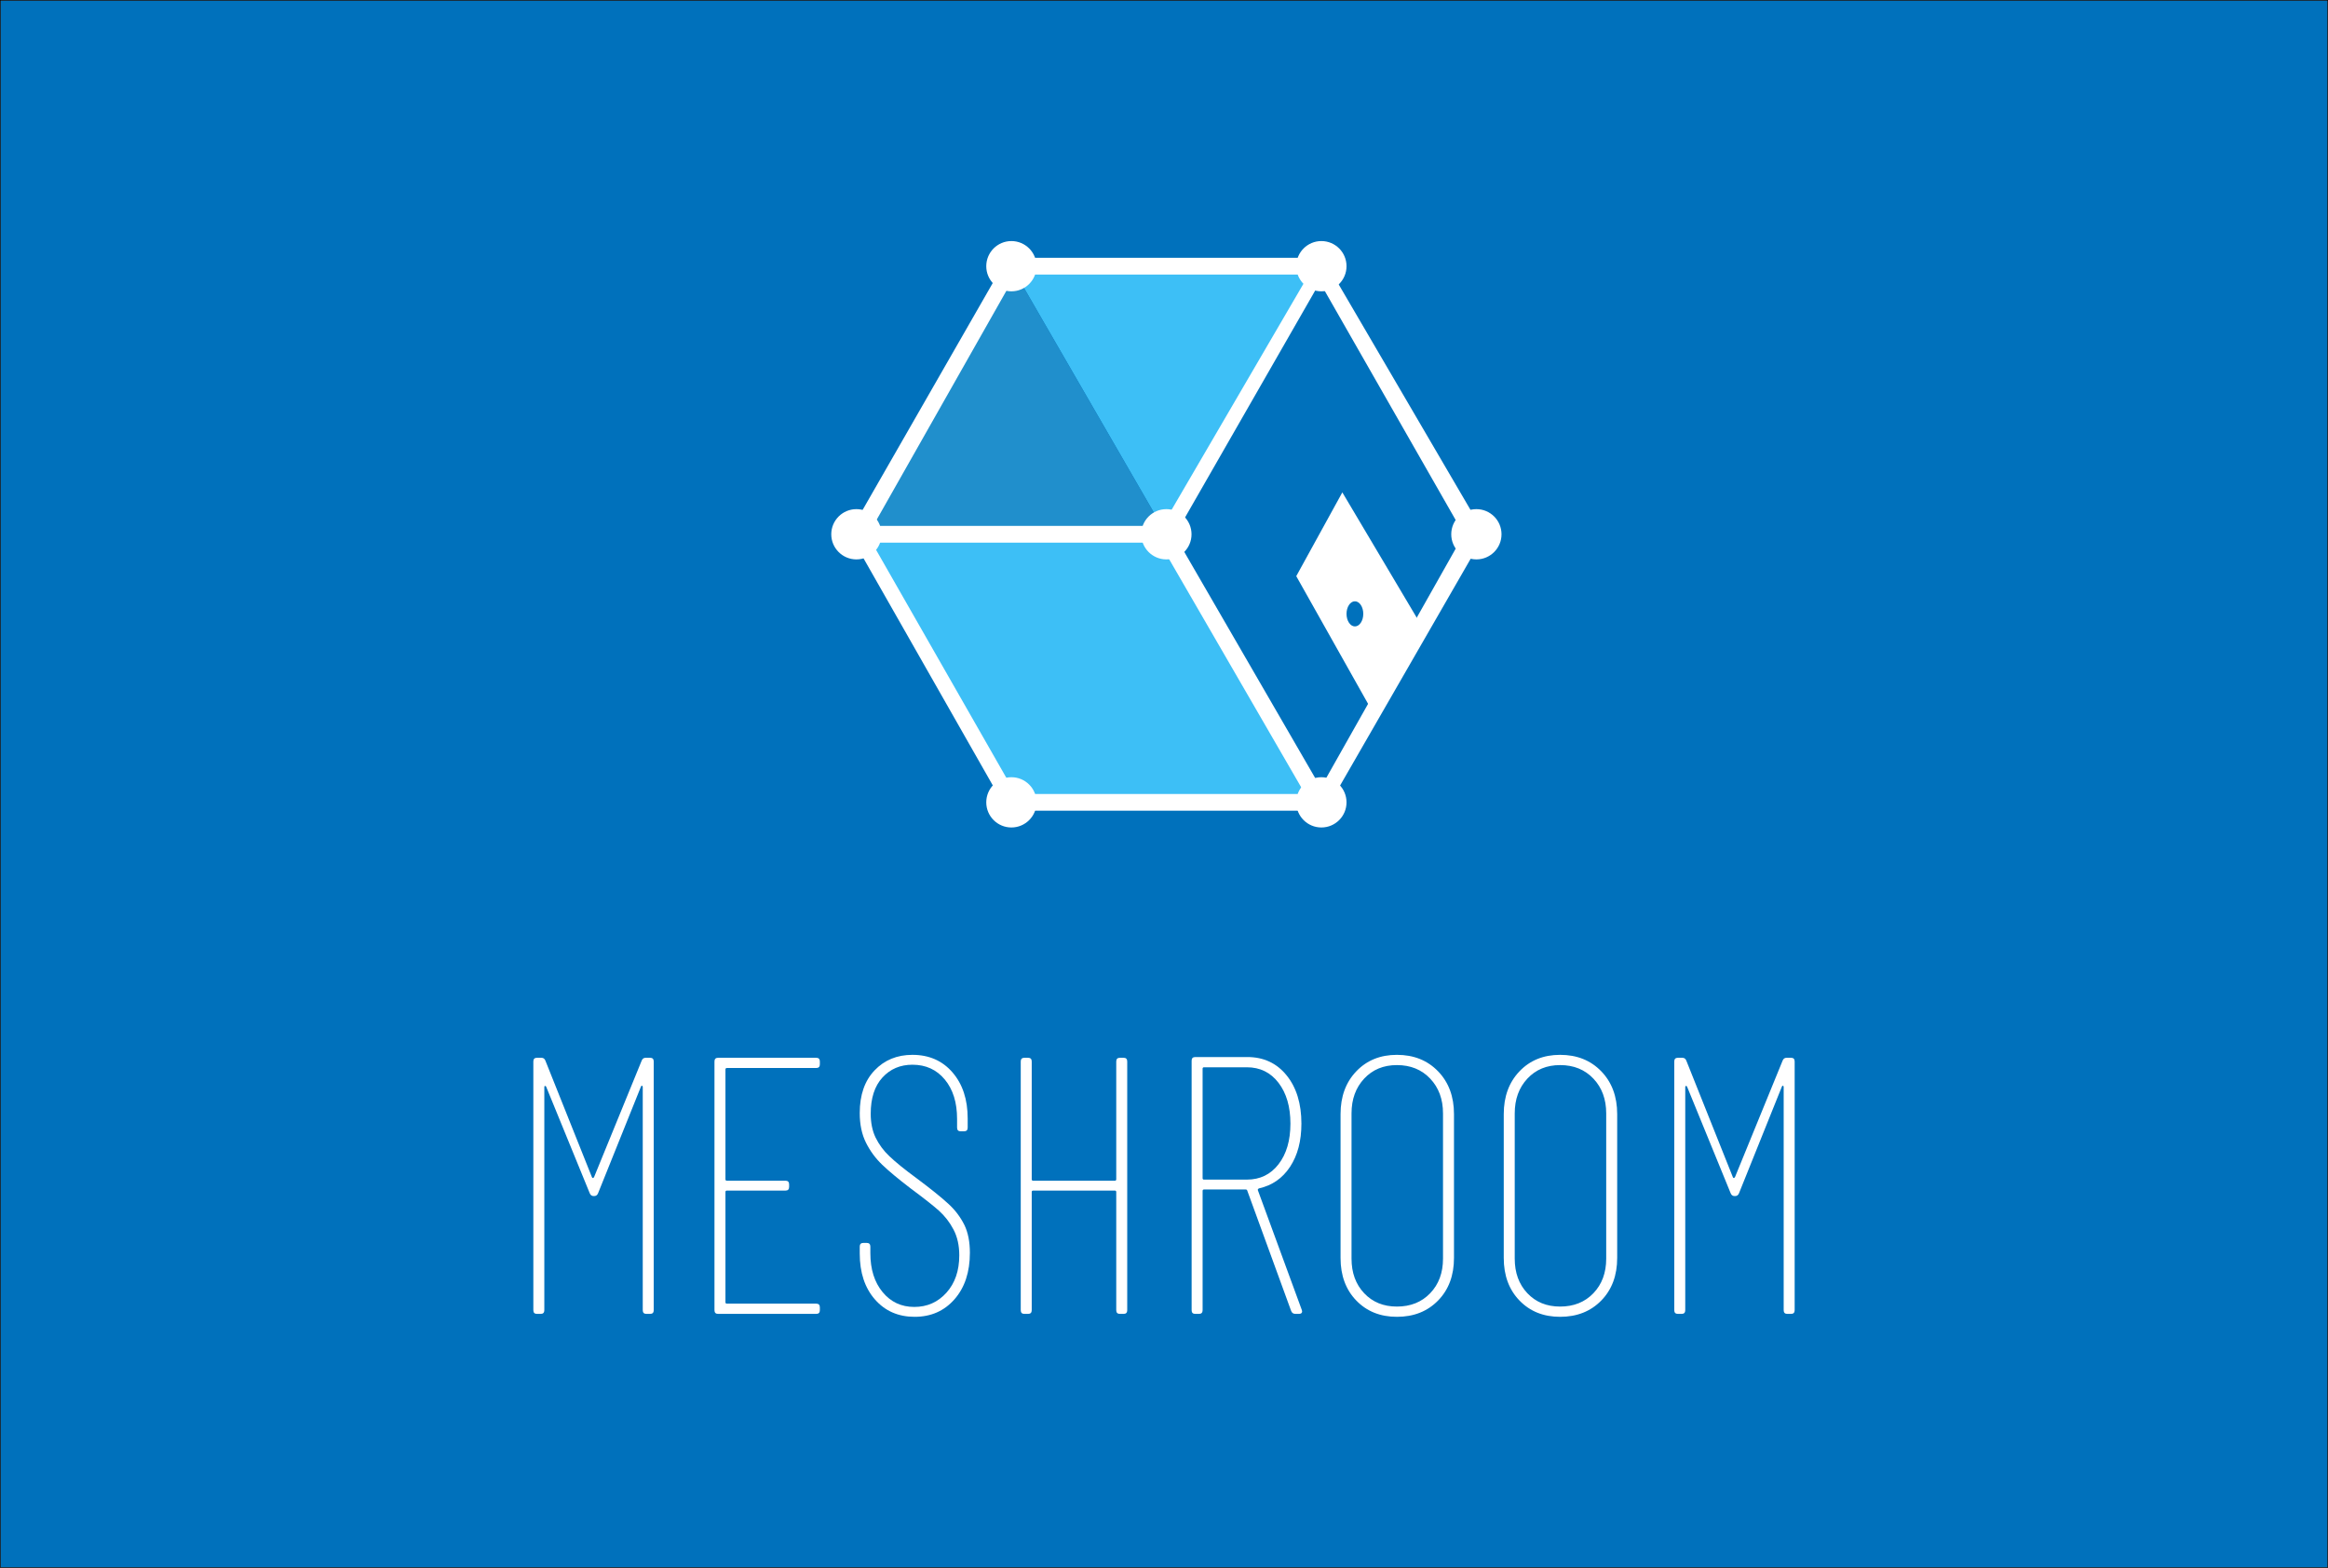
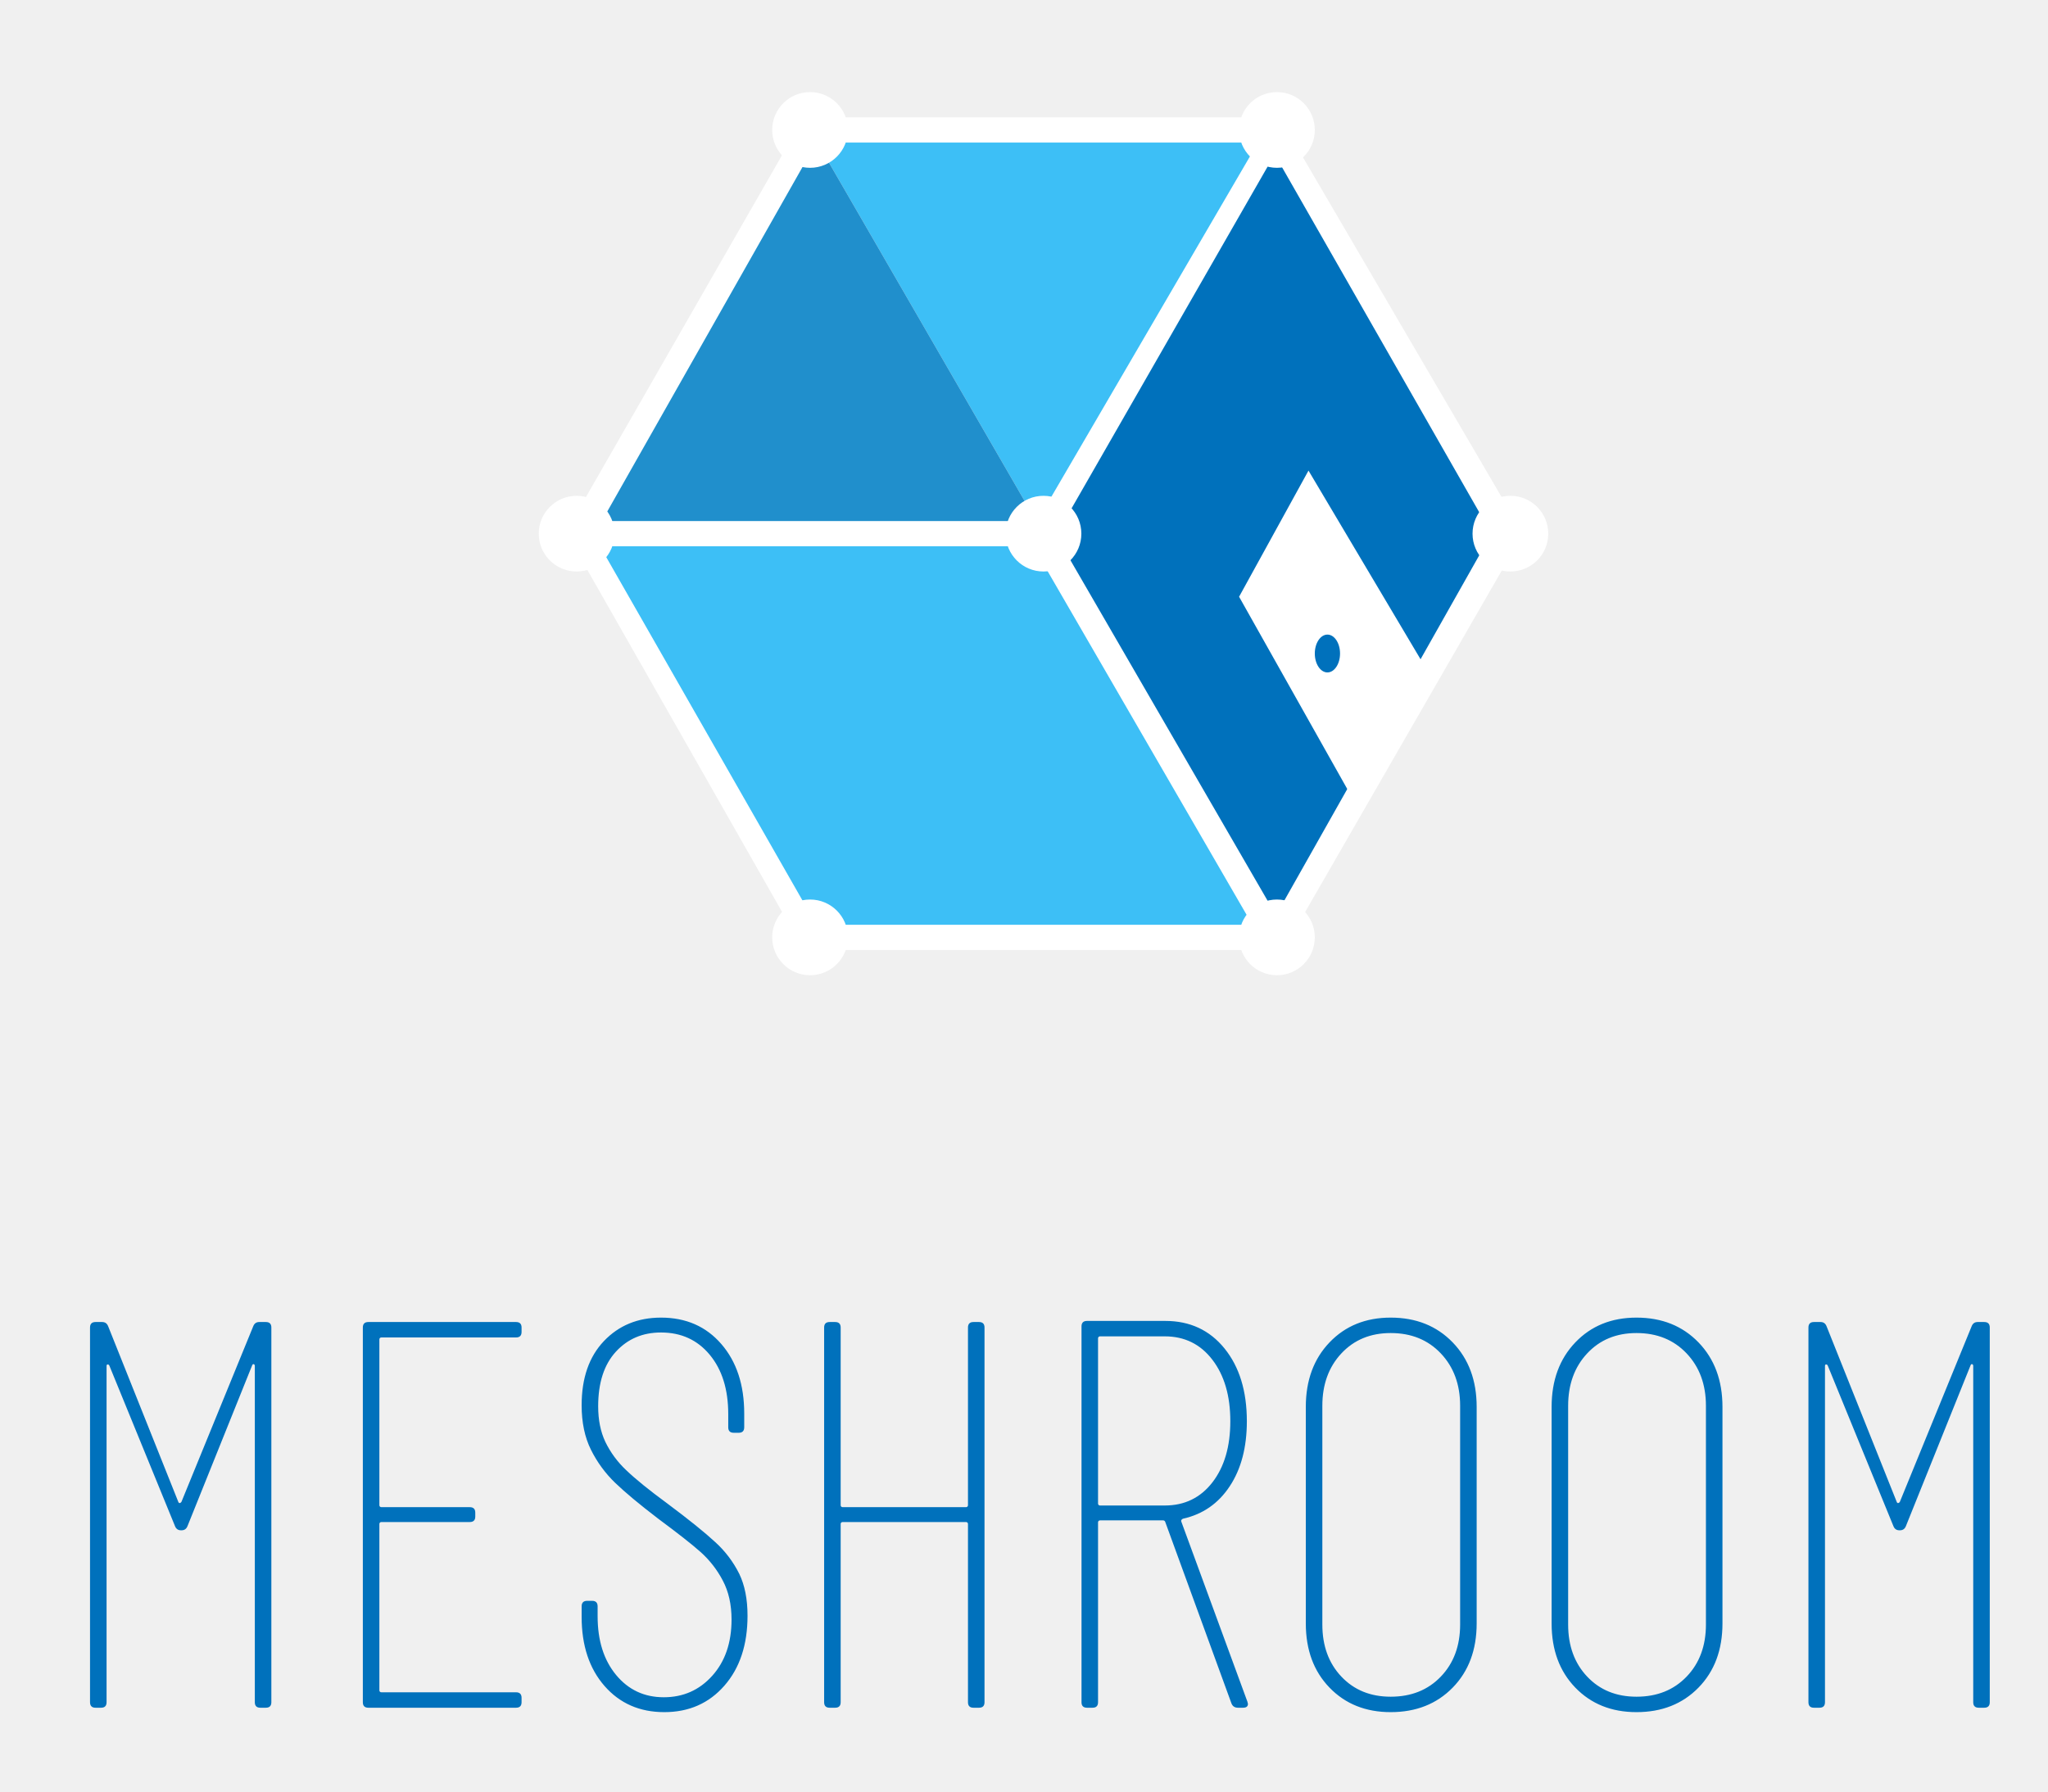
- <svg xmlns="http://www.w3.org/2000/svg" id="Calque_1" data-name="Calque 1" viewBox="0 0 3556.698 2395.519">
+ <svg xmlns="http://www.w3.org/2000/svg" id="Layer_1" data-name="Layer 1" viewBox="0 0 2902.811 2539.8">
  <defs>
-     <style>.cls-1,.cls-6{fill:#0071bc;}.cls-1{stroke:#000;stroke-miterlimit:10;}.cls-2{isolation:isolate;}.cls-3{fill:#fff;}.cls-4{fill:#3dbff6;}.cls-5{fill:#208fcc;}</style>
+     <style>.cls-1{fill:#0071bc;}.cls-2{fill:#3dbff6;}.cls-3{fill:#208fcc;}.cls-4{fill:#fff;}</style>
  </defs>
-   <rect class="cls-1" x="0.5" y="0.5" width="3555.698" height="2394.519" />
-   <g class="cls-2">
-     <g class="cls-2">
-       <path class="cls-3" d="M812.679,2013.202v-380.154c0-3.721,1.861-5.591,5.591-5.591h6.708q4.468,0,6.149,4.473l71,177.778c.367,1.118.926,1.59,1.677,1.397a2.493,2.493,0,0,0,1.677-1.397l72.676-177.778c1.118-2.979,3.162-4.473,6.15-4.473h6.708c3.721,0,5.59,1.87,5.59,5.591v380.154q0,5.596-5.59,5.591H985.426q-5.595,0-5.591-5.591V1672.181c0-1.118-.375-1.765-1.118-1.957-.751-.184-1.31.279-1.677,1.397L911.631,1834.306c-1.118,2.987-3.171,4.472-6.149,4.472h-.559c-2.987,0-5.032-1.484-6.15-4.472l-66.527-162.685a1.801,1.801,0,0,0-1.677-1.118c-.751,0-1.118.56-1.118,1.678v341.021q0,5.596-5.59,5.591H818.27Q812.675,2018.793,812.679,2013.202Z" transform="translate(2.15857 -11.2623)" />
-     </g>
-     <g class="cls-2">
-       <path class="cls-3" d="M1244.823,1643.111H1108.414a1.977,1.977,0,0,0-2.236,2.235v167.716a1.975,1.975,0,0,0,2.236,2.236h89.448q5.582,0,5.59,5.59v3.914q0,5.594-5.59,5.59h-89.448a1.978,1.978,0,0,0-2.236,2.236V2000.903a1.974,1.974,0,0,0,2.236,2.236h136.409q5.582,0,5.59,5.591v4.472q0,5.596-5.59,5.591H1094.997q-5.595,0-5.591-5.591v-380.154c0-3.721,1.861-5.591,5.591-5.591h149.826c3.721,0,5.59,1.87,5.59,5.591v4.473Q1250.413,1643.114,1244.823,1643.111Z" transform="translate(2.15857 -11.2623)" />
-       <path class="cls-3" d="M1334.548,1996.711q-23.205-26.547-23.201-70.161v-10.622q0-5.583,5.59-5.591h5.032q5.582,0,5.59,5.591V1925.99q0,36.898,18.729,59.539,18.724,22.642,48.358,22.642,29.625,0,49.196-21.803,19.562-21.803,19.567-57.023,0-22.916-8.945-39.692a102.615,102.615,0,0,0-22.083-28.512q-13.143-11.741-43.327-34.103-28.512-21.803-43.606-36.338a121.689,121.689,0,0,1-24.598-33.543q-9.513-18.999-9.504-45.283,0-41.366,22.642-65.129,22.641-23.755,57.862-23.76,38.011,0,61.216,26.834,23.192,26.834,23.201,70.44V1734.236q0,5.594-5.59,5.59h-5.032q-5.594,0-5.59-5.59v-13.417q0-37.449-18.728-60.099-18.737-22.641-49.476-22.642-27.962,0-45.842,19.567-17.898,19.575-17.89,55.346,0,20.689,7.268,36.059a98.06,98.06,0,0,0,21.244,28.791q13.967,13.418,41.37,33.543,32.979,24.608,48.917,39.413a108.746,108.746,0,0,1,24.319,32.146q8.385,17.335,8.386,42.488,0,44.169-23.48,70.999-23.481,26.834-60.937,26.835Q1357.744,2023.265,1334.548,1996.711Z" transform="translate(2.15857 -11.2623)" />
-       <path class="cls-3" d="M1708.83,1627.457h5.591c3.721,0,5.59,1.87,5.59,5.591v380.154q0,5.596-5.59,5.591h-5.591q-5.594,0-5.591-5.591V1832.629a1.981,1.981,0,0,0-2.236-2.236h-124.668a1.978,1.978,0,0,0-2.236,2.236v180.573q0,5.596-5.591,5.591h-5.59q-5.596,0-5.591-5.591v-380.154c0-3.721,1.86-5.591,5.591-5.591h5.59c3.722,0,5.591,1.87,5.591,5.591v180.015a1.974,1.974,0,0,0,2.236,2.236h124.668a1.978,1.978,0,0,0,2.236-2.236V1633.048C1703.239,1629.327,1705.1,1627.457,1708.83,1627.457Z" transform="translate(2.15857 -11.2623)" />
-       <path class="cls-3" d="M1970.463,2014.32l-67.086-183.928a2.194,2.194,0,0,0-2.236-1.677h-63.731a1.978,1.978,0,0,0-2.236,2.236v182.25q0,5.596-5.59,5.591h-5.591q-5.596,0-5.591-5.591V1631.929q0-5.581,5.591-5.59h79.385q37.449,0,60.099,27.952,22.641,27.961,22.642,73.795,0,39.7-17.331,65.968-17.335,26.284-47.52,32.983c-1.493.752-2.053,1.678-1.677,2.796l67.086,182.81.559,2.236q0,3.917-5.031,3.913h-5.031Q1972.14,2018.793,1970.463,2014.32Zm-135.29-370.092v167.156a1.974,1.974,0,0,0,2.236,2.236H1902.818q30.189,0,48.357-23.479,18.161-23.48,18.17-62.055,0-38.575-18.17-62.335-18.173-23.754-48.357-23.759h-65.409A1.978,1.978,0,0,0,1835.173,1644.228Z" transform="translate(2.15857 -11.2623)" />
-       <path class="cls-3" d="M2069.966,1998.387q-24.044-24.869-24.039-65.13v-219.707q0-40.251,24.039-65.408,24.031-25.157,62.055-25.157,38.574,0,62.894,25.157,24.318,25.157,24.318,65.408v219.707q0,40.252-24.318,65.13-24.319,24.882-62.894,24.878Q2093.997,2023.265,2069.966,1998.387Zm112.928-11.181q19.563-20.402,19.567-52.831V1712.433q0-32.417-19.567-53.11-19.575-20.676-50.873-20.685-30.753,0-50.035,20.685-19.288,20.689-19.287,53.11v221.942q0,32.43,19.287,52.831,19.288,20.414,50.035,20.405Q2163.323,2007.612,2182.894,1987.207Z" transform="translate(2.15857 -11.2623)" />
-       <path class="cls-3" d="M2319.302,1998.387q-24.044-24.869-24.039-65.13v-219.707q0-40.251,24.039-65.408,24.031-25.157,62.055-25.157,38.574,0,62.894,25.157,24.318,25.157,24.318,65.408v219.707q0,40.252-24.318,65.13-24.319,24.882-62.894,24.878Q2343.333,2023.265,2319.302,1998.387Zm112.928-11.181q19.563-20.402,19.567-52.831V1712.433q0-32.417-19.567-53.11-19.575-20.676-50.873-20.685-30.753,0-50.035,20.685-19.288,20.689-19.287,53.11v221.942q0,32.43,19.287,52.831,19.288,20.414,50.035,20.405Q2412.659,2007.612,2432.23,1987.207Z" transform="translate(2.15857 -11.2623)" />
-       <path class="cls-3" d="M2555.78,2013.202v-380.154c0-3.721,1.86-5.591,5.591-5.591h6.708q4.469,0,6.15,4.473l70.999,177.778c.367,1.118.926,1.59,1.677,1.397a2.493,2.493,0,0,0,1.678-1.397l72.677-177.778q1.677-4.468,6.149-4.473h6.708c3.722,0,5.591,1.87,5.591,5.591v380.154q0,5.596-5.591,5.591H2728.527q-5.596,0-5.591-5.591V1672.181c0-1.118-.376-1.765-1.118-1.957-.751-.184-1.311.279-1.677,1.397l-65.409,162.685c-1.118,2.987-3.171,4.472-6.149,4.472h-.56c-2.987,0-5.031-1.484-6.149-4.472l-66.526-162.685a1.803,1.803,0,0,0-1.678-1.118c-.751,0-1.118.56-1.118,1.678v341.021q0,5.596-5.59,5.591h-5.591Q2555.775,2018.793,2555.78,2013.202Z" transform="translate(2.15857 -11.2623)" />
-     </g>
-   </g>
-   <path class="cls-4" d="M2016.647,417.987H1543.048l236.8,409.6H2253.447Z" transform="translate(2.15857 -11.2623)" />
-   <path class="cls-5" d="M1306.248,827.587,1543.048,417.987l236.8,409.6L1543.048,1237.186Z" transform="translate(2.15857 -11.2623)" />
-   <path class="cls-4" d="M1306.248,827.587h473.599l236.8,409.599H1543.048Z" transform="translate(2.15857 -11.2623)" />
-   <path class="cls-6" d="M2016.647,417.987,1779.848,827.587l236.8,409.599L2253.447,827.587Z" transform="translate(2.15857 -11.2623)" />
-   <path class="cls-3" d="M2170.247,968.386l-121.6-204.8-70.4,128,115.2,204.8Z" transform="translate(2.15857 -11.2623)" />
-   <ellipse class="cls-6" cx="2070.006" cy="937.924" rx="12.8" ry="19.2" />
-   <circle class="cls-3" cx="1308.407" cy="816.324" r="38.4" />
-   <circle class="cls-3" cx="1782.006" cy="816.324" r="38.4" />
-   <circle class="cls-3" cx="1545.207" cy="1225.924" r="38.4" />
-   <circle class="cls-3" cx="2018.806" cy="1225.924" r="38.4" />
-   <circle class="cls-3" cx="1545.207" cy="406.725" r="38.4" />
-   <circle class="cls-3" cx="2018.806" cy="406.725" r="38.4" />
-   <circle class="cls-3" cx="2255.606" cy="816.324" r="38.4" />
-   <path class="cls-3" d="M1786.248,840.387H1287.048L1536.648,405.187h499.199ZM1331.848,814.787h441.599l224-384H1549.448Z" transform="translate(2.15857 -11.2623)" />
-   <path class="cls-3" d="M2023.047,1249.986H1536.648L1299.848,833.987l19.2-12.8L1549.448,1224.386h460.8l224-396.8-230.4-403.199,19.2-12.8L2266.247,827.587Z" transform="translate(2.15857 -11.2623)" />
-   <rect class="cls-3" x="1882.845" y="796.126" width="25.599" height="473.58" transform="translate(-260.2672 1077.488) rotate(-30.06754)" />
+   <path class="cls-1" d="M127.612,2413.251V1882.057c0-5.199,2.6-7.812,7.812-7.812h9.374q6.243,0,8.593,6.25l99.208,248.412c.512,1.562,1.294,2.221,2.344,1.953a3.484,3.484,0,0,0,2.344-1.953L358.838,1880.495c1.562-4.162,4.418-6.25,8.593-6.25h9.374c5.2,0,7.811,2.613,7.811,7.812v531.194q0,7.819-7.811,7.812H368.994q-7.818,0-7.812-7.812V1936.739c0-1.562-.525-2.466-1.562-2.735-1.049-.257-1.831.39-2.343,1.953l-91.397,227.321c-1.562,4.174-4.431,6.248-8.593,6.248h-.781c-4.174,0-7.031-2.074-8.593-6.248l-92.959-227.321a2.517,2.517,0,0,0-2.344-1.562c-1.049,0-1.562.782-1.562,2.344v476.512q0,7.819-7.811,7.812h-7.811Q127.607,2421.063,127.612,2413.251Z" />
+   <path class="cls-1" d="M731.452,1896.119H540.847a2.763,2.763,0,0,0-3.125,3.123V2133.593a2.759,2.759,0,0,0,3.125,3.125h124.987q7.8,0,7.811,7.811v5.469q0,7.817-7.811,7.811h-124.987a2.764,2.764,0,0,0-3.125,3.125v235.132a2.759,2.759,0,0,0,3.125,3.125H731.452q7.799,0,7.811,7.812v6.248q0,7.819-7.811,7.812H522.099q-7.818,0-7.812-7.812V1882.057c0-5.199,2.6-7.812,7.812-7.812H731.452c5.2,0,7.811,2.613,7.811,7.812v6.25Q739.263,1896.124,731.452,1896.119ZM856.826,2390.207q-32.425-37.095-32.419-98.037v-14.842q0-7.801,7.811-7.812h7.031q7.799,0,7.811,7.812v14.06q0,51.558,26.17,83.195,26.163,31.638,67.571,31.637,41.395,0,68.743-30.465,27.335-30.465,27.341-79.679,0-32.021-12.499-55.463a143.387,143.387,0,0,0-30.856-39.84q-18.364-16.405-60.541-47.652-39.84-30.465-60.931-50.775a170.037,170.037,0,0,1-34.371-46.87q-13.292-26.548-13.28-63.275,0-57.801,31.637-91.005,31.637-33.194,80.851-33.2,53.114,0,85.538,37.495,32.407,37.496,32.419,98.427v19.529q0,7.817-7.811,7.811h-7.031q-7.817 0-7.811-7.811V2004.701q0-52.327-26.169-83.976-26.181-31.636-69.133-31.637-39.071 0-64.056,27.342-25.009,27.352-24.997,77.335,0,28.91,10.155,50.385a137.022,137.022,0,0,0,29.685,40.23q19.517,18.749,57.806,46.87,46.083,34.385,68.352,55.072a151.952,151.952,0,0,1,33.981,44.917q11.717,24.223,11.717,59.369,0,61.719-32.809,99.208-32.81,37.496-85.148,37.497-52.344 0-84.756-37.105Zm522.988-515.963h7.812c5.199,0,7.811,2.613,7.811,7.812v531.194q0,7.819-7.811,7.812h-7.812q-7.817,0-7.812-7.812v-252.317a2.769,2.769,0,0,0-3.125-3.125H1194.677a2.764,2.764,0,0,0-3.125,3.125v252.317q0,7.819-7.812,7.812h-7.811q-7.819,0-7.812-7.812V1882.057c0-5.199,2.599-7.812,7.812-7.812h7.811c5.2,0,7.812,2.613,7.812,7.812V2133.593a2.759,2.759,0,0,0,3.125,3.125H1368.877a2.764,2.764,0,0,0,3.125-3.125V1882.057C1372.002,1876.858,1374.602,1874.245,1379.814,1874.245Zm365.582,540.568L1651.656,2157.809a3.065,3.065,0,0,0-3.125-2.343h-89.053a2.764,2.764,0,0,0-3.125,3.125v254.66q0,7.819-7.811,7.812H1540.731q-7.819,0-7.812-7.812V1880.495q0-7.798,7.812-7.811h110.925q52.328,0,83.976,39.058,31.636,39.07,31.637,103.114,0,55.474-24.217,92.177-24.222,36.727-66.4,46.088c-2.086,1.051-2.868,2.344-2.343,3.907l93.74,255.442.781,3.125q0,5.473-7.03,5.468h-7.03Q1747.74,2421.063,1745.396,2414.813ZM1556.354,1897.68v233.569a2.759,2.759,0,0,0,3.125,3.125h91.397q42.183,0,67.57-32.808,25.377-32.809,25.389-86.71,0-53.902-25.389-87.101-25.393-33.192-67.57-33.198h-91.397a2.763,2.763,0,0,0-3.125,3.124Zm328.08,494.87q-33.597-34.749-33.59-91.007v-306.999q0-56.243,33.59-91.396,33.578-35.152,86.71-35.152,53.899,0,87.882,35.152,33.98,35.152,33.98,91.396v306.999q0,56.245-33.98,91.007-33.982,34.768-87.882,34.762Q1918.012,2427.313,1884.434,2392.55Zm157.795-15.623q27.336-28.508,27.342-73.821V1992.984q0-45.297-27.342-74.212-27.352-28.891-71.085-28.903-42.971,0-69.915,28.903-26.951,28.91-26.95,74.212v310.123q0,45.315,26.95,73.821,26.951,28.525,69.915,28.513Q2014.883,2405.44,2042.229,2376.928Zm190.605,15.623q-33.597-34.749-33.59-91.007v-306.999q0-56.243,33.59-91.396,33.578-35.152,86.71-35.152,53.899,0,87.882,35.152,33.98,35.152,33.98,91.396v306.999q0,56.245-33.98,91.007-33.982,34.768-87.882,34.762Q2266.412,2427.313,2232.834,2392.55Zm157.795-15.623q27.336-28.508,27.342-73.821V1992.984q0-45.297-27.342-74.212-27.352-28.891-71.085-28.903-42.971,0-69.915,28.903-26.951,28.91-26.95,74.212v310.123q0,45.315,26.95,73.821,26.951,28.525,69.915,28.513Q2363.283,2405.44,2390.629,2376.928Zm172.637,36.323V1882.057c0-5.199,2.599-7.812,7.812-7.812h9.373q6.245,0,8.594,6.25l99.208,248.412c.513,1.562,1.294,2.221,2.343,1.953a3.484,3.484,0,0,0,2.344-1.953l101.552-248.412q2.344-6.243,8.593-6.25h9.373c5.2,0,7.812,2.613,7.812,7.812v531.194q-.001,7.819-7.812,7.812h-7.811q-7.819,0-7.812-7.812V1936.739c0-1.562-.525-2.466-1.562-2.735-1.049-.257-1.831.39-2.343,1.953l-91.397,227.321c-1.562,4.174-4.431,6.248-8.593,6.248h-.782c-4.174,0-7.03-2.074-8.593-6.248l-92.958-227.321a2.519,2.519,0,0,0-2.344-1.562c-1.049,0-1.562.782-1.562,2.344v476.512q0,7.819-7.811,7.812h-7.812Q2563.26,2421.063,2563.267,2413.251Z" />
+   <path class="cls-2" d="M1809.931,184.24H1148.165l330.883,572.338h661.766Z" />
+   <path class="cls-3" d="M817.282,756.578l330.883-572.338,330.883,572.338L1148.165,1328.916Z" />
+   <path class="cls-2" d="M817.282,756.578h661.766l330.883,572.338H1148.165Z" />
+   <path class="cls-1" d="M1809.931,184.24,1479.048,756.578,1809.931,1328.916l330.883-572.338Z" />
+   <path class="cls-4" d="M2024.557,953.319,1854.644,667.15,1756.274,846.006l160.97,286.169Z" />
+   <ellipse class="cls-1" cx="1881.473" cy="926.49" rx="17.886" ry="26.828" />
+   <circle class="cls-4" cx="817.282" cy="756.577" r="53.657" />
+   <circle class="cls-4" cx="1479.047" cy="756.577" r="53.657" />
+   <circle class="cls-4" cx="1148.165" cy="1328.915" r="53.657" />
+   <circle class="cls-4" cx="1809.93" cy="1328.915" r="53.657" />
+   <circle class="cls-4" cx="1148.165" cy="184.24" r="53.657" />
+   <circle class="cls-4" cx="1809.93" cy="184.24" r="53.657" />
+   <circle class="cls-4" cx="2140.813" cy="756.577" r="53.657" />
+   <path class="cls-4" d="M1487.991,774.463H790.454l348.768-608.109H1836.759Zm-634.937-35.771h617.052l312.997-536.567H1157.108Z" />
+   <path class="cls-4" d="M1818.874,1346.801H1139.222L808.34,765.521l26.828-17.886,321.94,563.395H1800.988l312.997-554.452-321.94-563.395,26.828-17.886L2158.699,756.578Z" />
+   <path class="cls-4" d="M1459.598,766.102l30.956-17.922,331.549,572.689-30.956,17.922Z" />
</svg>
